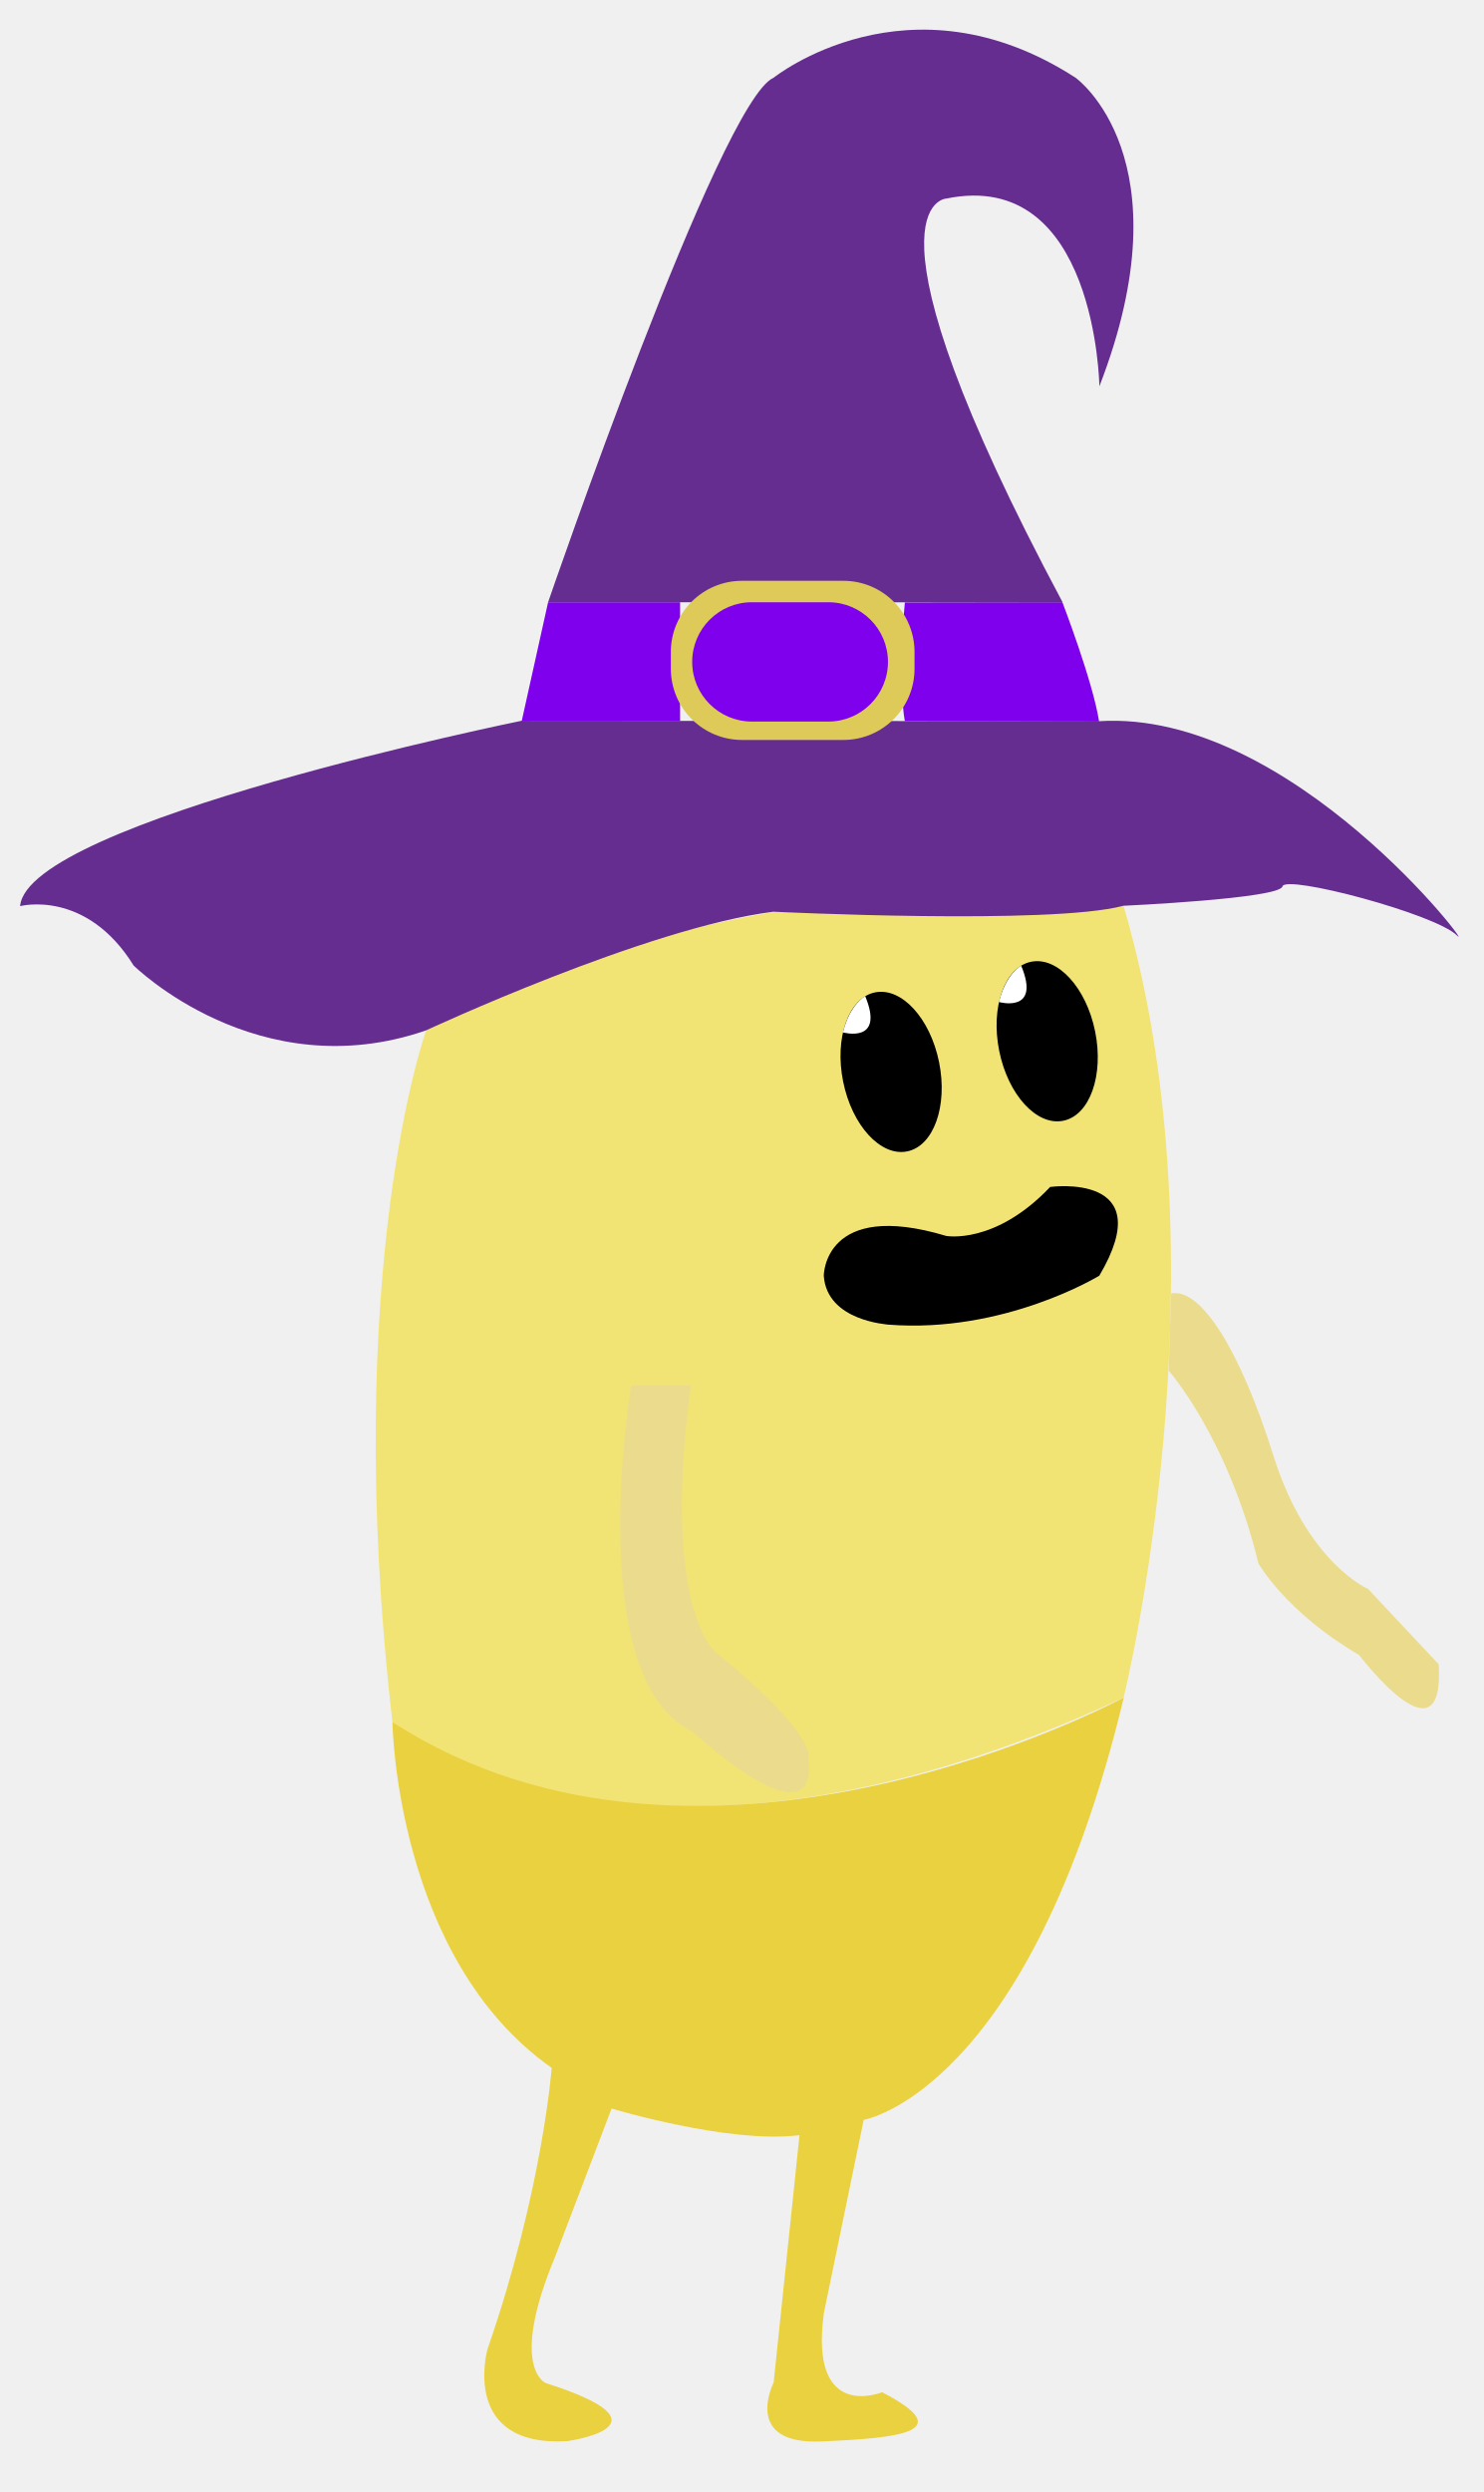
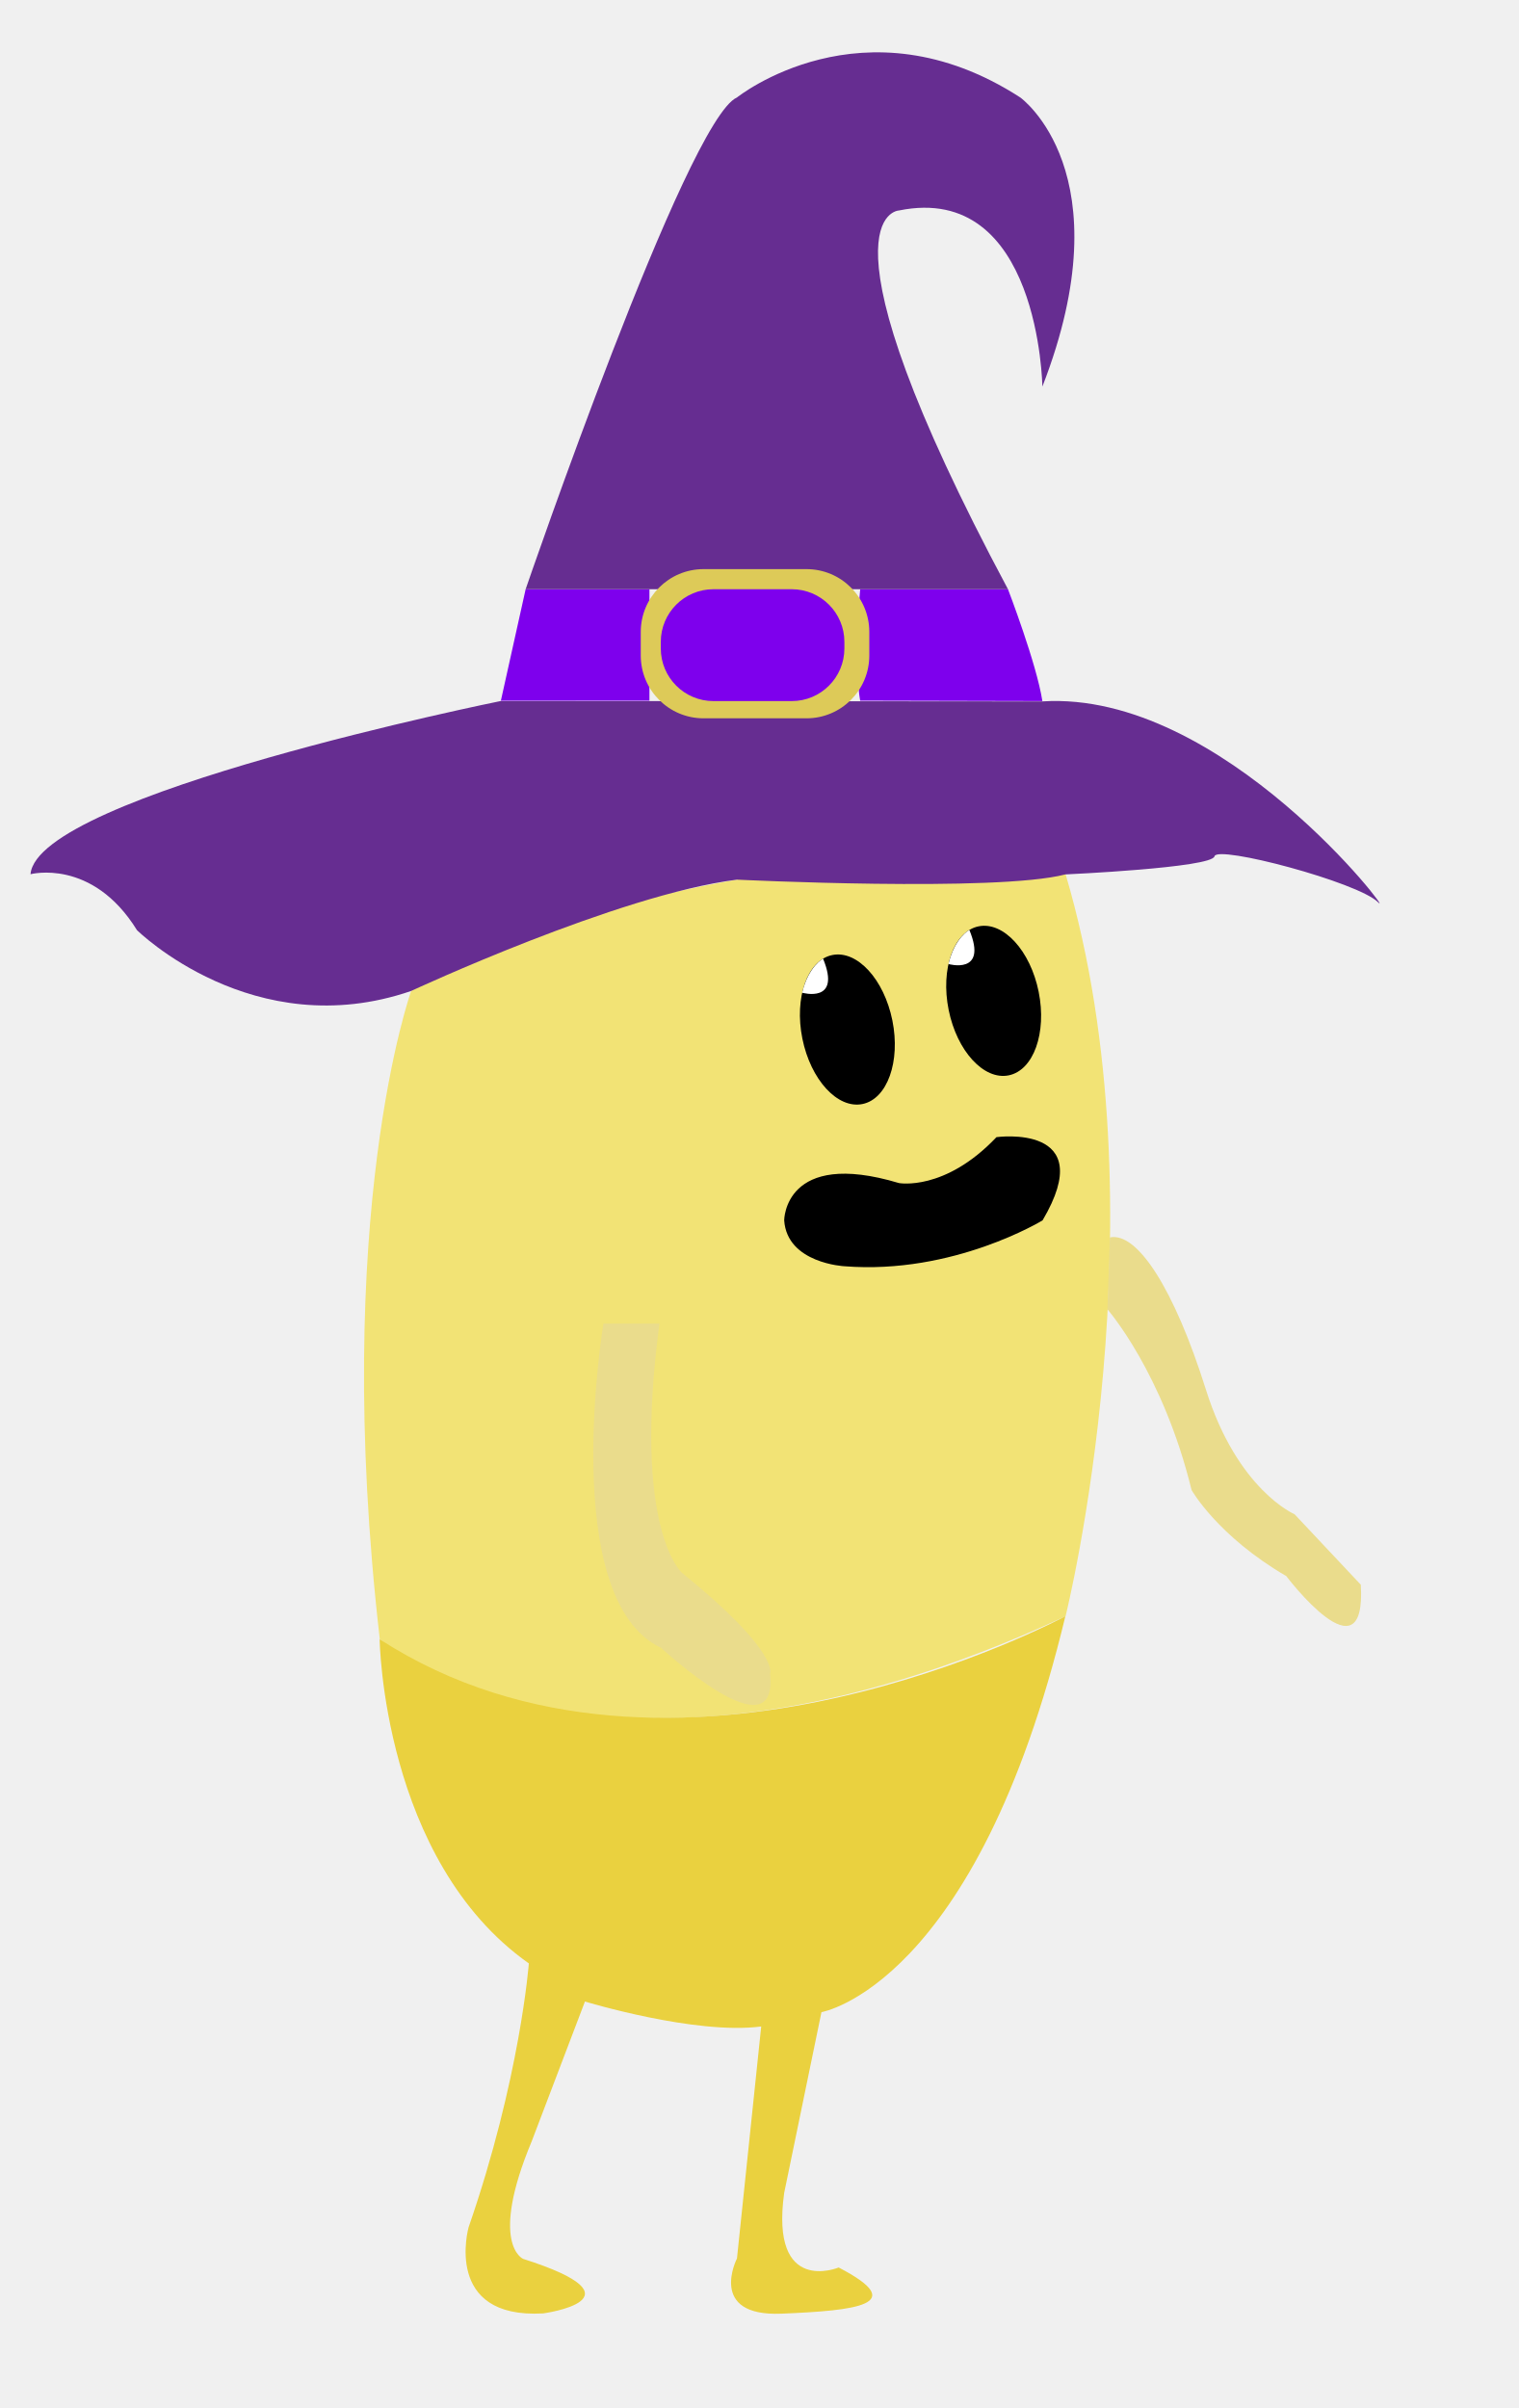
- <svg xmlns="http://www.w3.org/2000/svg" id="Layer_1" data-name="Layer 1" width="250" height="420" viewBox="0 0 250 420">
+ <svg xmlns="http://www.w3.org/2000/svg" id="Layer_1" data-name="Layer 1" width="290" height="460" viewBox="0 0 290 460">
  <defs>
    <style>.cls-1{fill:#f2e375;}.cls-2{fill:#ead13f;}.cls-3{fill:#eadc8c;}.cls-4{fill:#fff;}.cls-5{fill:#662d91;}.cls-6{fill:#7e00ed;}.cls-7{fill:#ddca58;}</style>
  </defs>
-   <path class="cls-1" d="M71.82,173.7s-14.44,40.22-5.67,116.54c0,0,40.22,34.56,123.25-4.12,0,0,18-72.39,0-133.4,0,0-43,1.71-52.44,0C137,152.72,101.21,156.68,71.82,173.7Z" />
-   <path class="cls-2" d="M66.15,290.24S66.66,330,93,348.52c0,0-1.54,20.63-10.83,47.44,0,0-4.64,16.5,13.41,15.47,0,0,19.08-2.58-3.61-9.8,0,0-6.19-2.57,1.55-21.14l9.57-25.12s19.82,6,31.68,4.49l-4.36,41.7s-5.36,10.48,8,9.92,23.17-1.6,10.28-8.3c0,0-12.38,5.16-9.8-13.41l6.7-32.49s27.85-4.64,43.84-71.16C189.4,286.12,118.75,324.28,66.15,290.24Z" />
-   <path class="cls-3" d="M106.37,233.52s-8.25,49.5,10.31,58.27c0,0,21.15,19.6,19.6,4.64,0,0,1.86-3.74-15.83-18.11,0,0-9-7.67-4-44.8" />
-   <path class="cls-3" d="M197,231s10,11.33,15.12,32.48c0,0,4.64,8.25,17,15.47,0,0,14.44,19.08,13.4,1.55L230.6,267.79s-10.26-4.36-15.93-22.41S202.35,217,197.42,218" />
-   <path d="M138.86,215s0-12.89,20.63-6.7c0,0,8.25,1.55,17.53-8.25,0,0,18.64-2.58,8.29,14.95,0,0-16,9.8-35.62,8.25C149.69,223.2,139.38,222.69,138.86,215Z" />
-   <ellipse cx="150.2" cy="180.66" rx="8.25" ry="13.67" transform="translate(-32.76 33.28) rotate(-11.41)" />
-   <ellipse cx="176.51" cy="175.5" rx="8.25" ry="13.67" transform="translate(-31.22 38.38) rotate(-11.41)" />
-   <path class="cls-4" d="M142.09,174s7.12,2,3.75-6.12C145.84,167.92,143.26,169.22,142.09,174Z" />
-   <path class="cls-4" d="M168.39,168.88s7.12,2,3.75-6.12C172.14,162.76,169.56,164.06,168.39,168.88Z" />
-   <path class="cls-5" d="M3.39,152.72s11.09-2.95,19.13,10c0,0,20.94,20.74,49.3,10.94,0,0,37.17-17.32,58.55-20,0,0,46.65,2.28,59-1,0,0,26.3-1.2,26.81-3.26s25.79,4.64,29.4,8.25-27.85-38.16-60.34-36.1l-97.33-.07S4.57,138.44,3.39,152.72Z" />
-   <path class="cls-6" d="M179.08,101.5s5.16,13.41,6.19,20.11l-32.74-.07s-1.29-6.12,0-20Z" />
-   <polygon class="cls-6" points="114.64 101.5 92.39 101.5 87.94 121.54 114.64 121.54 114.64 101.5" />
-   <path class="cls-5" d="M92.39,101.5s29-84.47,38-88.39c0,0,22.73-18.25,50.93,0,0,0,18.93,13.49,4,52,0,0-.51-36.81-25.78-31.65,0,0-16.5.52,19.59,68.07" />
-   <rect class="cls-7" x="113.08" y="97.89" width="41.08" height="26.82" rx="12" />
-   <rect class="cls-6" x="116.68" y="101.5" width="33" height="20.11" rx="10.06" />
+   <path class="cls-1" d="M78.55,189.28s-15.34,42.75-6,123.86c0,0,42.75,36.72,131-4.39,0,0,19.18-76.92,0-141.77,0,0-45.69,1.82-55.73,0C147.78,167,109.79,171.2,78.55,189.28Z" />
+   <path class="cls-2" d="M72.52,313.14s.55,42.2,28.5,61.93c0,0-1.64,21.92-11.51,50.42,0,0-4.93,17.53,14.25,16.44,0,0,20.28-2.74-3.83-10.42,0,0-6.58-2.74,1.64-22.46l10.17-26.7s21.07,6.42,33.67,4.77l-4.63,44.31s-5.7,11.14,8.51,10.55,24.62-1.7,10.92-8.82c0,0-13.15,5.48-10.41-14.25l7.12-34.53s29.6-4.93,46.59-75.63C203.51,308.75,128.42,349.31,72.52,313.14Z" />
+   <path class="cls-3" d="M115.27,252.85s-8.77,52.62,11,61.93c0,0,22.47,20.83,20.83,4.93,0,0,2-4-16.82-19.25,0,0-9.55-8.15-4.31-47.61" />
+   <path class="cls-3" d="M211.55,250.12s10.59,12.05,16.07,34.52c0,0,4.93,8.77,18.09,16.44,0,0,15.34,20.28,14.24,1.65L247.3,289.27s-10.91-4.63-16.94-23.81S217.27,235.27,212,236.39" />
+   <path d="M149.8,233.12s0-13.7,21.92-7.12c0,0,8.77,1.64,18.63-8.77,0,0,19.81-2.74,8.81,15.89,0,0-17,10.42-37.85,8.77C161.31,241.89,150.35,241.35,149.8,233.12Z" />
+   <ellipse cx="161.86" cy="196.68" rx="8.77" ry="14.52" transform="translate(-35.7 35.9) rotate(-11.41)" />
+   <ellipse cx="189.81" cy="191.2" rx="8.77" ry="14.52" transform="translate(-34.07 41.32) rotate(-11.41)" />
+   <path class="cls-4" d="M153.23,189.64s7.57,2.16,4-6.5C157.22,183.14,154.47,184.52,153.23,189.64Z" />
+   <path class="cls-4" d="M181.18,184.16s7.57,2.16,4-6.5C185.17,177.66,182.42,179,181.18,184.16Z" />
+   <path class="cls-5" d="M5.83,167s11.79-3.13,20.33,10.68c0,0,22.25,22,52.39,11.62,0,0,39.5-18.4,62.23-21.26,0,0,49.57,2.43,62.73-1,0,0,28-1.26,28.49-3.46s27.41,4.94,31.24,8.77-29.59-40.55-64.12-38.36l-103.44-.08S7.09,151.81,5.83,167Z" />
+   <path class="cls-6" d="M192.55,112.56s5.48,14.25,6.57,21.37l-34.8-.08s-1.37-6.5,0-21.29Z" />
+   <polygon class="cls-6" points="124.06 112.56 100.41 112.56 95.68 133.85 124.06 133.85 124.06 112.56" />
+   <path class="cls-5" d="M100.41,112.56s30.8-89.77,40.37-93.94c0,0,24.15-19.4,54.12,0,0,0,20.11,14.34,4.22,55.23,0,0-.55-39.12-27.4-33.64,0,0-17.54.55,20.83,72.35" />
+   <rect class="cls-7" x="122.4" y="108.72" width="43.66" height="28.5" rx="12" />
+   <rect class="cls-6" x="126.23" y="112.56" width="35.07" height="21.37" rx="10.06" />
</svg>
